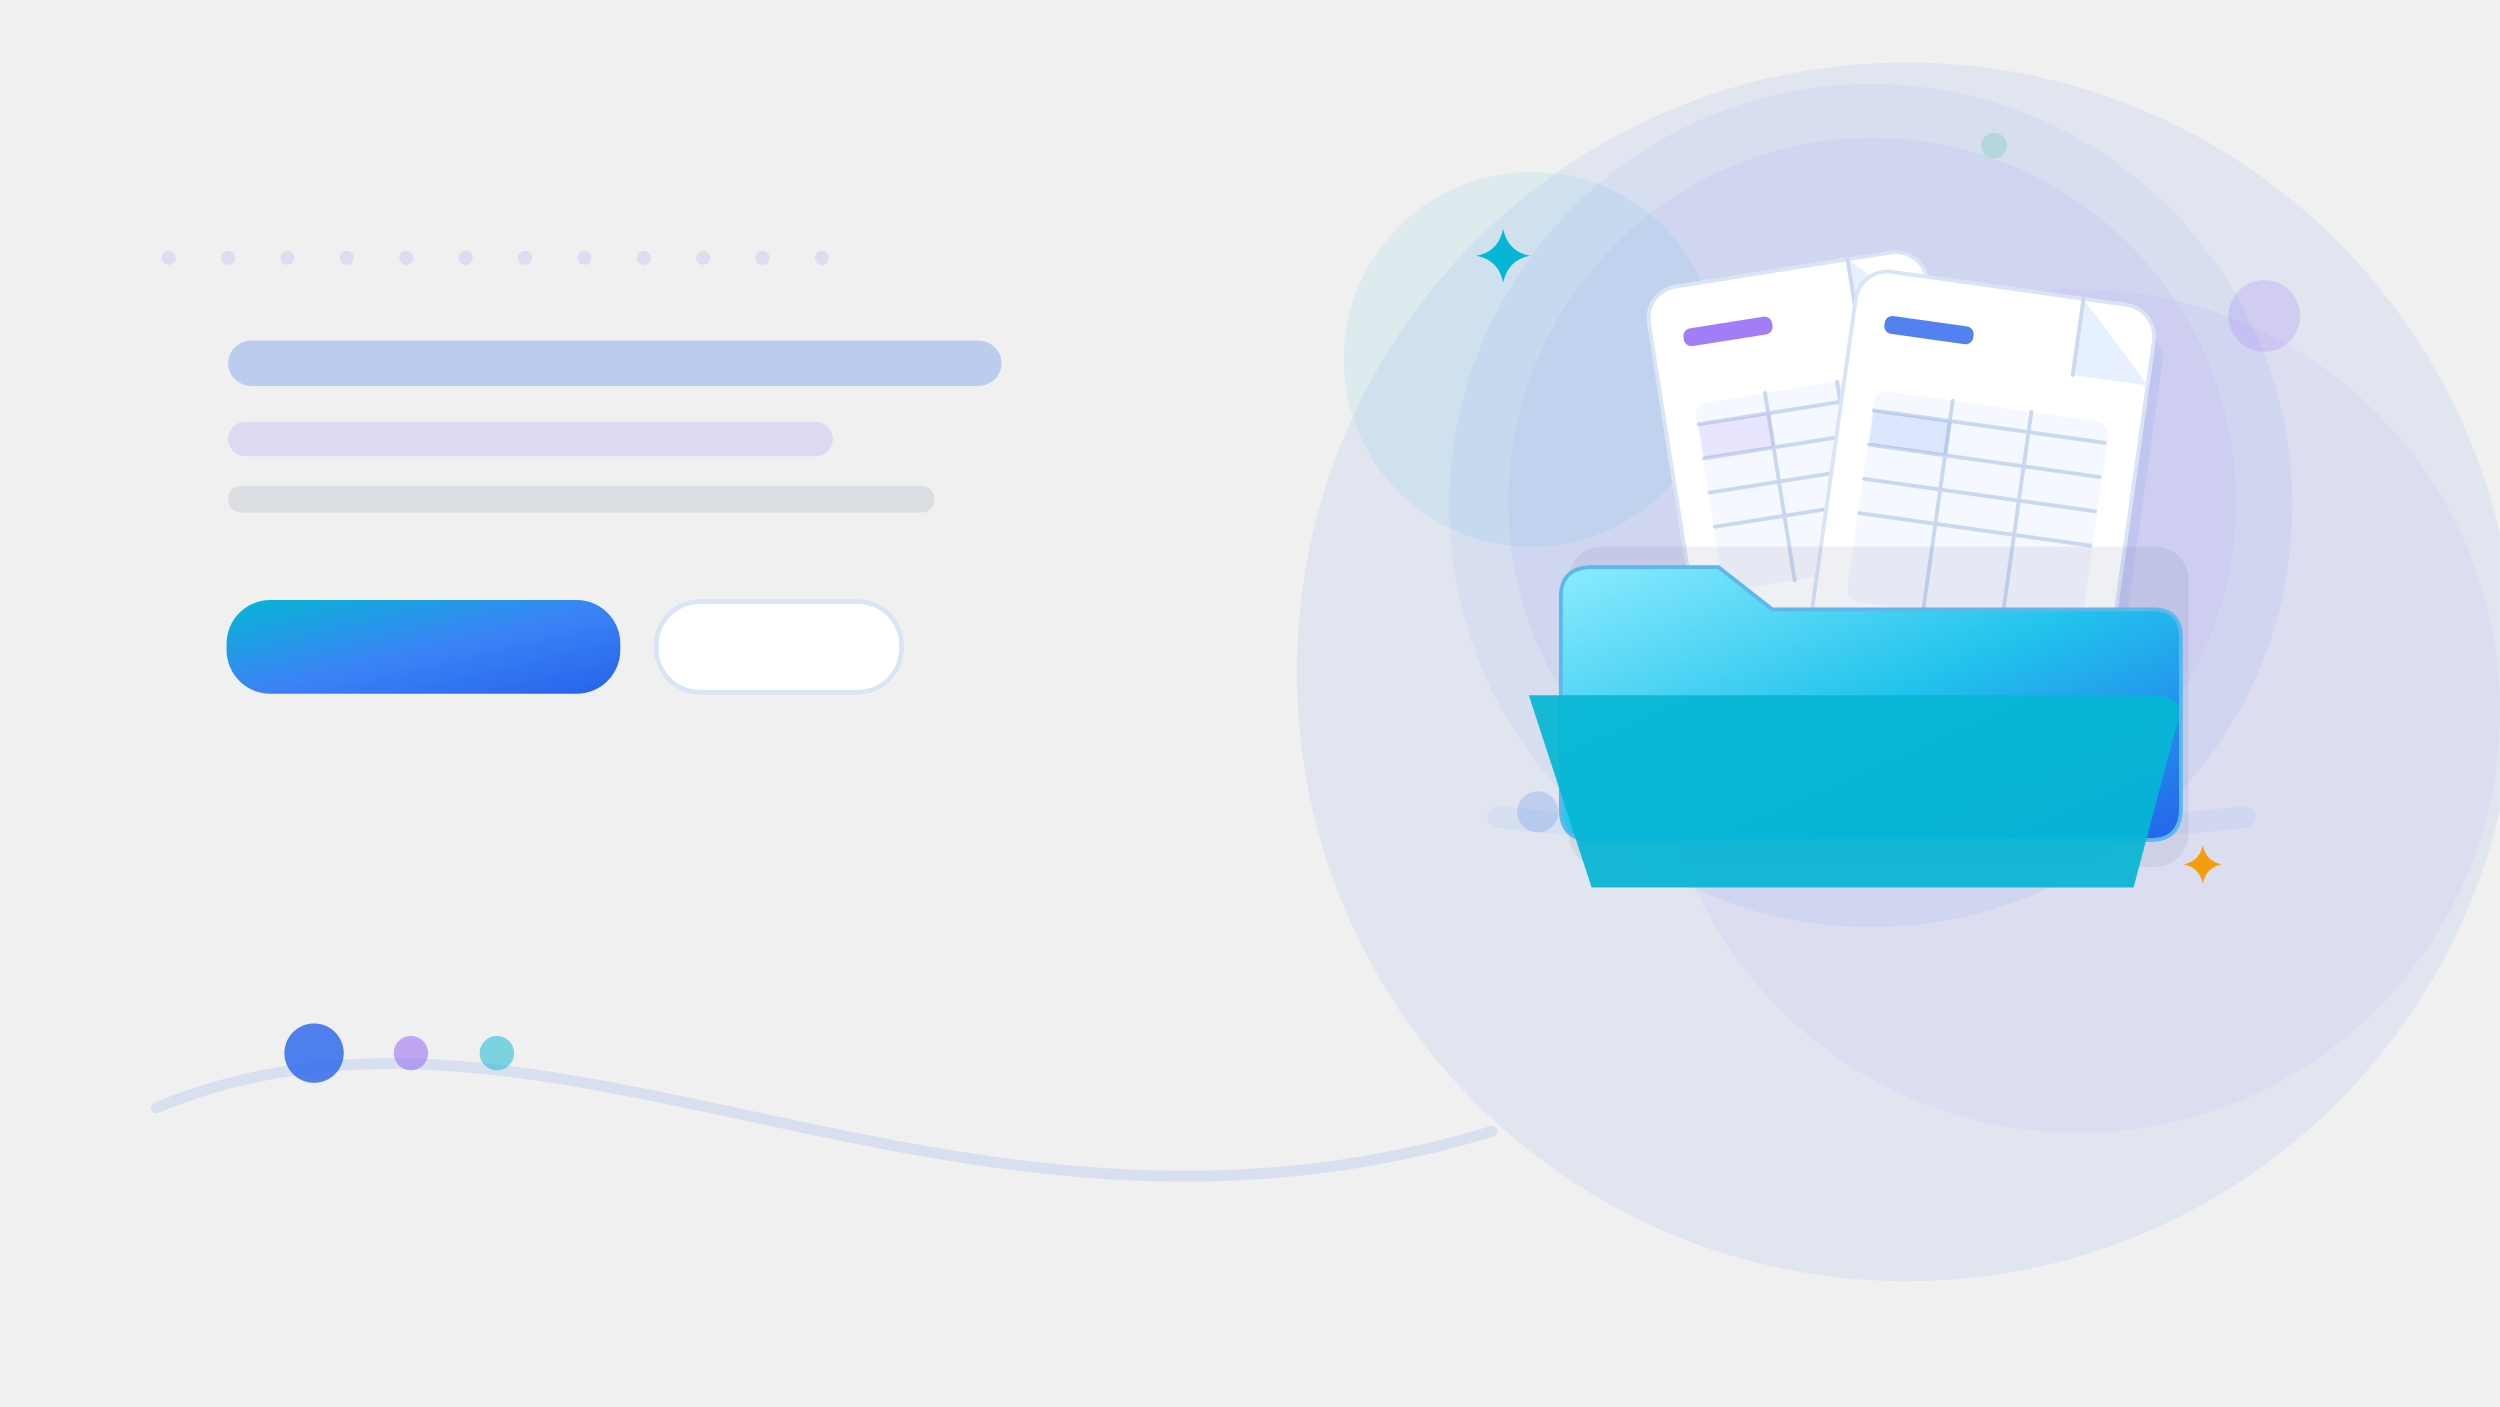
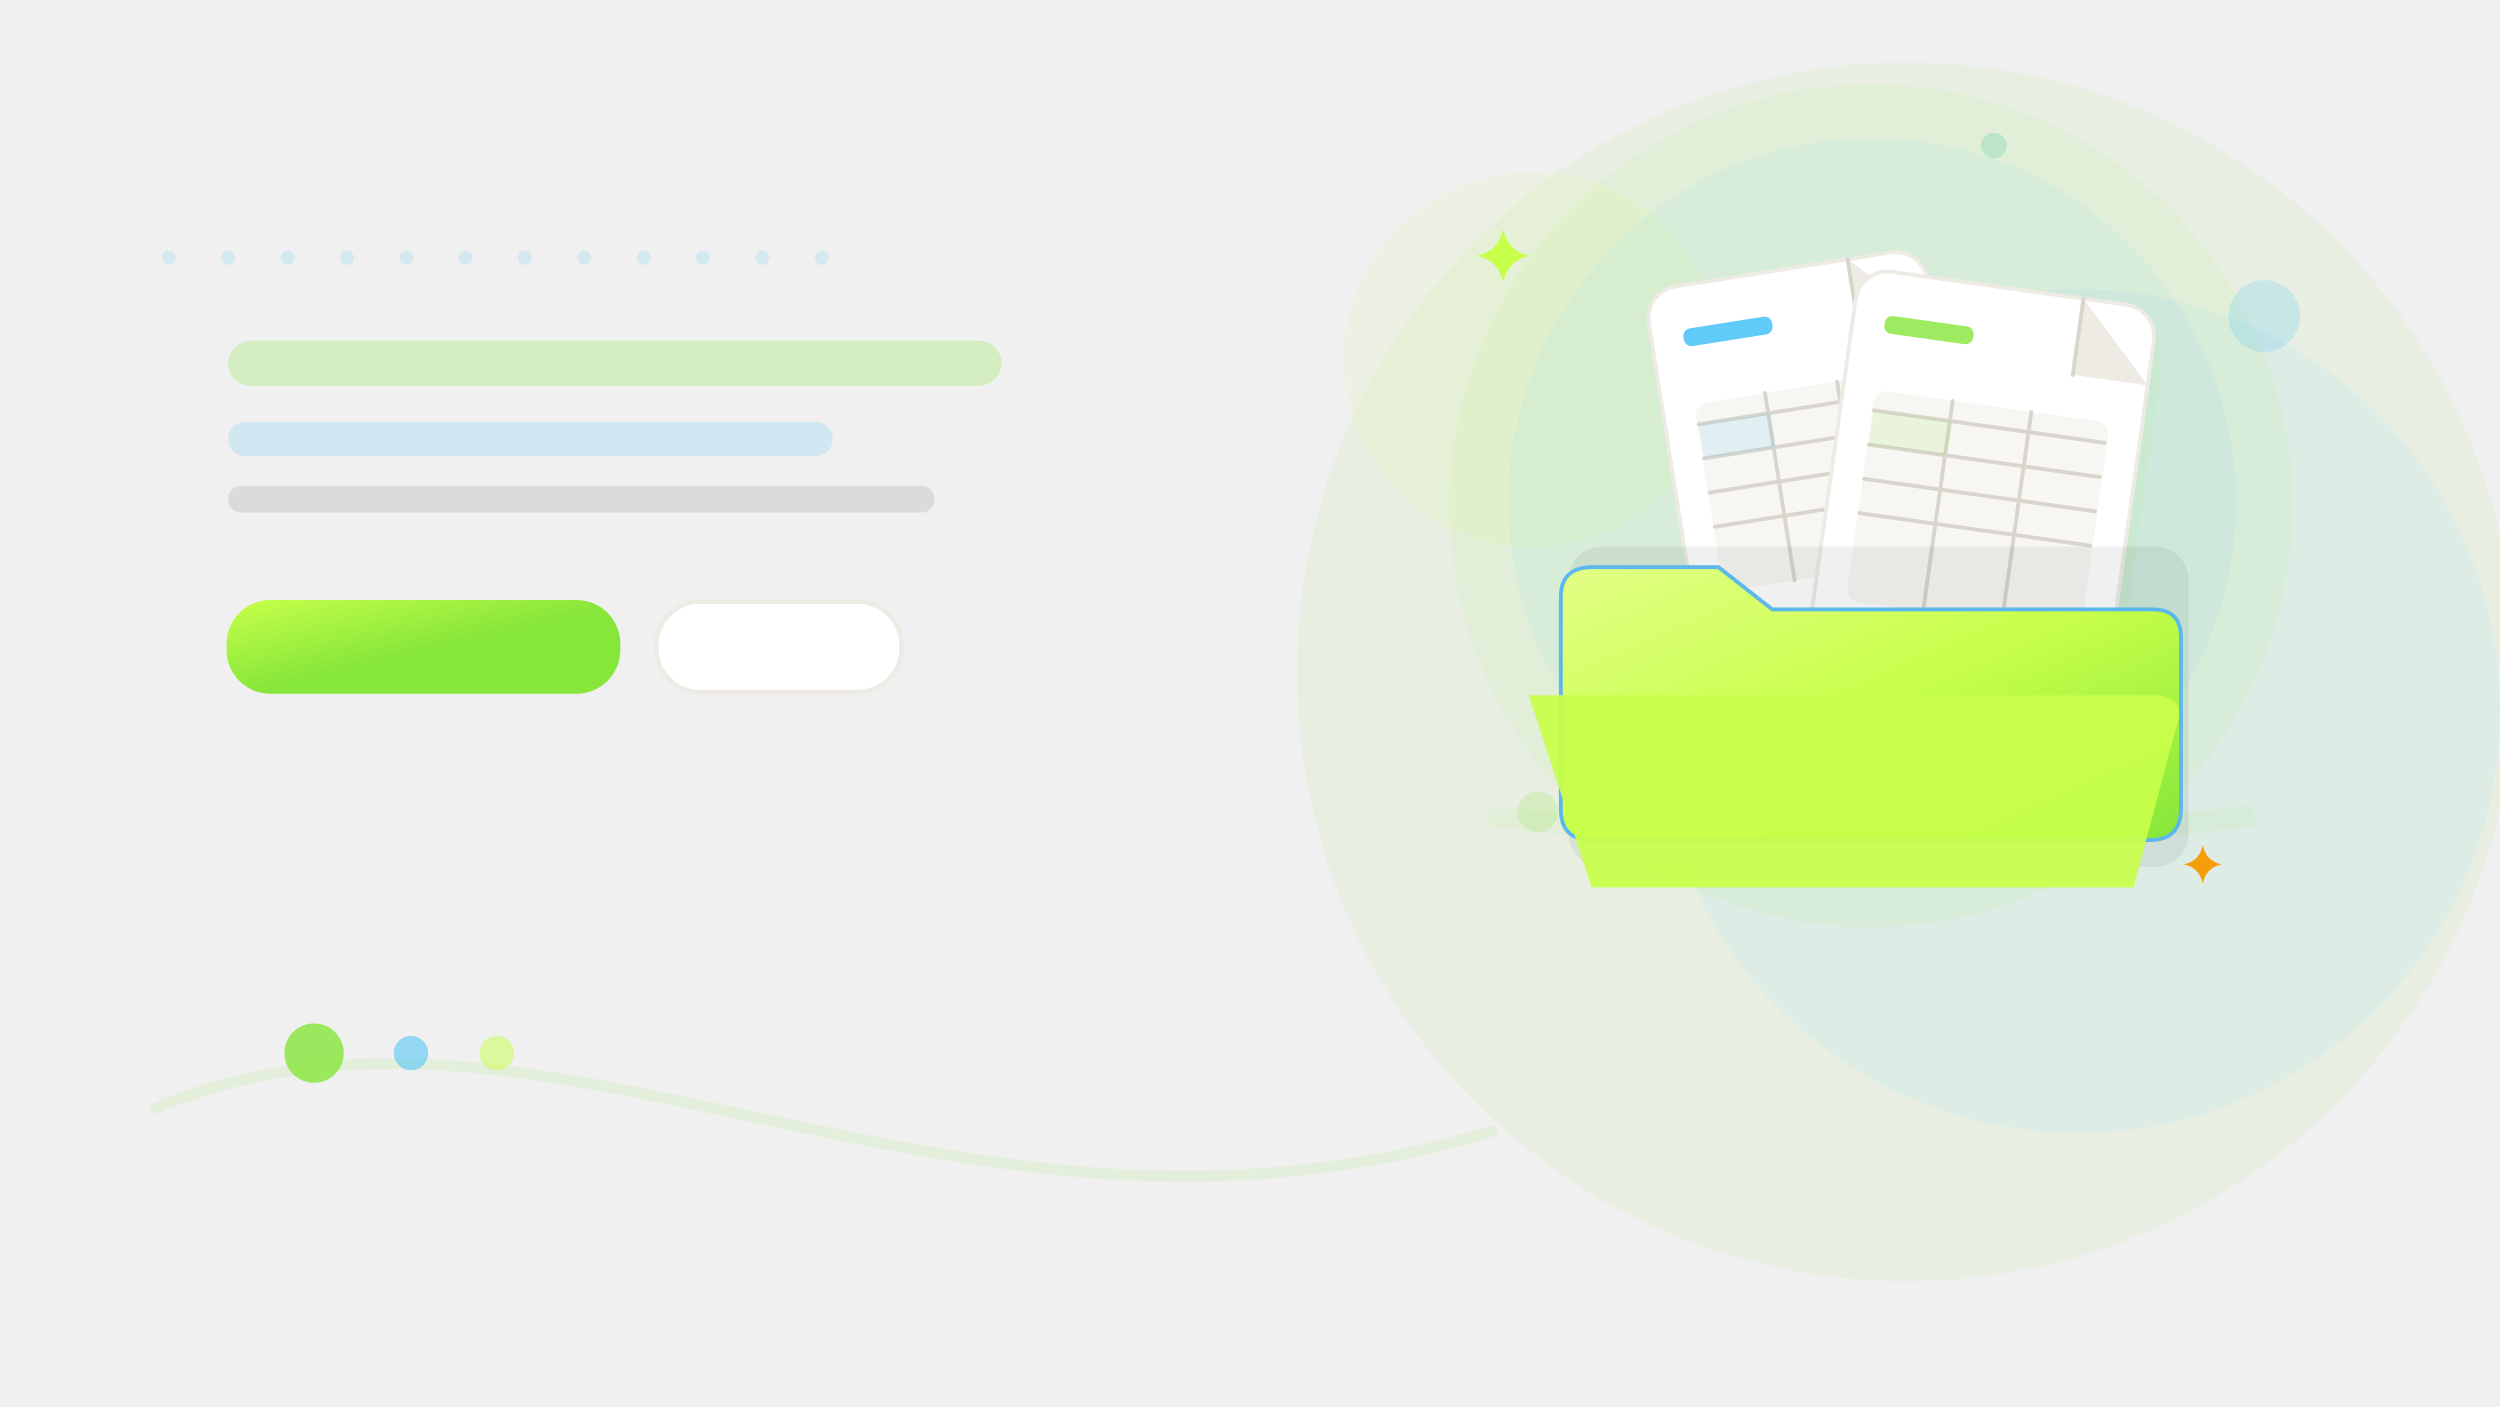
<svg xmlns="http://www.w3.org/2000/svg" width="1600" height="900" viewBox="0 0 1600 900" role="img" aria-label="Dytava: hero-empty-workspace">
  <defs>
    <linearGradient id="gradBlue" x1="0" y1="0" x2="1" y2="1">
-       <stop offset="0" stop-color="#06B6D4" />
-       <stop offset=".53" stop-color="#3B82F6" />
-       <stop offset="1" stop-color="#2563EB" />
+       <stop offset="0" stop-color="#C8FF4A" />
+       <stop offset=".53" stop-color="#86E63A" />
+       <stop offset="1" stop-color="#86E63A" />
    </linearGradient>
    <linearGradient id="gradPurple" x1="0" y1="0" x2="1" y2="1">
-       <stop offset="0" stop-color="#A78BFA" />
-       <stop offset="1" stop-color="#7C3AED" />
+       <stop offset="0" stop-color="#BAE6FD" />
+       <stop offset="1" stop-color="#38BDF8" />
    </linearGradient>
    <linearGradient id="gradCyan" x1="0" y1="0" x2="1" y2="1">
-       <stop offset="0" stop-color="#8CEBFF" />
-       <stop offset=".5" stop-color="#22C3EC" />
-       <stop offset="1" stop-color="#2563EB" />
+       <stop offset="0" stop-color="#E2FF85" />
+       <stop offset=".5" stop-color="#C8FF4A" />
+       <stop offset="1" stop-color="#86E63A" />
    </linearGradient>
    <linearGradient id="gradWhite" x1="0" y1="0" x2="1" y2="1">
      <stop offset="0" stop-color="#FFFFFF" />
-       <stop offset="1" stop-color="#EEF5FF" />
+       <stop offset="1" stop-color="#EDEBE4" />
    </linearGradient>
  </defs>
-   <circle cx="1220" cy="430" r="390" fill="#2563EB" opacity="0.075" stroke="none" stroke-width="0" />
-   <circle cx="1330" cy="455" r="270" fill="#8B5CF6" opacity="0.06" stroke="none" stroke-width="0" />
-   <circle cx="980" cy="230" r="120" fill="#06B6D4" opacity="0.08" stroke="none" stroke-width="0" />
-   <path d="M100 709C350 605 610 829 955 724" fill="none" stroke="#2563EB" stroke-width="7" stroke-linecap="round" stroke-linejoin="round" opacity="0.12" />
-   <circle cx="108" cy="165" r="4.5" fill="#8B5CF6" opacity="0.15" stroke="none" stroke-width="0" />
-   <circle cx="146" cy="165" r="4.5" fill="#8B5CF6" opacity="0.15" stroke="none" stroke-width="0" />
-   <circle cx="184" cy="165" r="4.5" fill="#8B5CF6" opacity="0.15" stroke="none" stroke-width="0" />
-   <circle cx="222" cy="165" r="4.5" fill="#8B5CF6" opacity="0.15" stroke="none" stroke-width="0" />
-   <circle cx="260" cy="165" r="4.5" fill="#8B5CF6" opacity="0.15" stroke="none" stroke-width="0" />
-   <circle cx="298" cy="165" r="4.5" fill="#8B5CF6" opacity="0.15" stroke="none" stroke-width="0" />
-   <circle cx="336" cy="165" r="4.5" fill="#8B5CF6" opacity="0.15" stroke="none" stroke-width="0" />
-   <circle cx="374" cy="165" r="4.5" fill="#8B5CF6" opacity="0.15" stroke="none" stroke-width="0" />
-   <circle cx="412" cy="165" r="4.5" fill="#8B5CF6" opacity="0.15" stroke="none" stroke-width="0" />
-   <circle cx="450" cy="165" r="4.5" fill="#8B5CF6" opacity="0.15" stroke="none" stroke-width="0" />
-   <circle cx="488" cy="165" r="4.5" fill="#8B5CF6" opacity="0.15" stroke="none" stroke-width="0" />
-   <circle cx="526" cy="165" r="4.5" fill="#8B5CF6" opacity="0.15" stroke="none" stroke-width="0" />
-   <rect x="146" y="218" width="495" height="29" rx="15" fill="#2563EB" stroke="none" stroke-width="0" opacity="0.26" />
-   <rect x="146" y="270" width="387" height="22" rx="11" fill="#8B5CF6" stroke="none" stroke-width="0" opacity="0.17" />
-   <rect x="146" y="311" width="452" height="17" rx="8" fill="#5E7095" stroke="none" stroke-width="0" opacity="0.15" />
+   <circle cx="1220" cy="430" r="390" fill="#86E63A" opacity="0.075" stroke="none" stroke-width="0" />
+   <circle cx="1330" cy="455" r="270" fill="#38BDF8" opacity="0.06" stroke="none" stroke-width="0" />
+   <circle cx="980" cy="230" r="120" fill="#C8FF4A" opacity="0.08" stroke="none" stroke-width="0" />
+   <path d="M100 709C350 605 610 829 955 724" fill="none" stroke="#86E63A" stroke-width="7" stroke-linecap="round" stroke-linejoin="round" opacity="0.12" />
+   <circle cx="108" cy="165" r="4.5" fill="#38BDF8" opacity="0.15" stroke="none" stroke-width="0" />
+   <circle cx="146" cy="165" r="4.5" fill="#38BDF8" opacity="0.15" stroke="none" stroke-width="0" />
+   <circle cx="184" cy="165" r="4.5" fill="#38BDF8" opacity="0.15" stroke="none" stroke-width="0" />
+   <circle cx="222" cy="165" r="4.5" fill="#38BDF8" opacity="0.15" stroke="none" stroke-width="0" />
+   <circle cx="260" cy="165" r="4.5" fill="#38BDF8" opacity="0.15" stroke="none" stroke-width="0" />
+   <circle cx="298" cy="165" r="4.5" fill="#38BDF8" opacity="0.15" stroke="none" stroke-width="0" />
+   <circle cx="336" cy="165" r="4.5" fill="#38BDF8" opacity="0.15" stroke="none" stroke-width="0" />
+   <circle cx="374" cy="165" r="4.5" fill="#38BDF8" opacity="0.15" stroke="none" stroke-width="0" />
+   <circle cx="412" cy="165" r="4.5" fill="#38BDF8" opacity="0.15" stroke="none" stroke-width="0" />
+   <circle cx="450" cy="165" r="4.5" fill="#38BDF8" opacity="0.15" stroke="none" stroke-width="0" />
+   <circle cx="488" cy="165" r="4.5" fill="#38BDF8" opacity="0.15" stroke="none" stroke-width="0" />
+   <circle cx="526" cy="165" r="4.5" fill="#38BDF8" opacity="0.15" stroke="none" stroke-width="0" />
+   <rect x="146" y="218" width="495" height="29" rx="15" fill="#86E63A" stroke="none" stroke-width="0" opacity="0.26" />
+   <rect x="146" y="270" width="387" height="22" rx="11" fill="#38BDF8" stroke="none" stroke-width="0" opacity="0.17" />
+   <rect x="146" y="311" width="452" height="17" rx="8" fill="#5F6B6D" stroke="none" stroke-width="0" opacity="0.15" />
  <rect x="145" y="384" width="252" height="60" rx="28" fill="url(#gradBlue)" stroke="none" stroke-width="0" opacity="1" />
-   <rect x="420" y="385" width="157" height="58" rx="28" fill="#FFFFFF" stroke="#D9E4F6" stroke-width="3" opacity="1" />
-   <circle cx="201" cy="674" r="19" fill="#2563EB" opacity="0.8" stroke="none" stroke-width="0" />
-   <circle cx="263" cy="674" r="11" fill="#8B5CF6" opacity="0.5" stroke="none" stroke-width="0" />
-   <circle cx="318" cy="674" r="11" fill="#06B6D4" opacity="0.5" stroke="none" stroke-width="0" />
+   <rect x="420" y="385" width="157" height="58" rx="28" fill="#FFFFFF" stroke="#EDEBE4" stroke-width="3" opacity="1" />
+   <circle cx="201" cy="674" r="19" fill="#86E63A" opacity="0.8" stroke="none" stroke-width="0" />
+   <circle cx="263" cy="674" r="11" fill="#38BDF8" opacity="0.5" stroke="none" stroke-width="0" />
+   <circle cx="318" cy="674" r="11" fill="#C8FF4A" opacity="0.5" stroke="none" stroke-width="0" />
  <g transform="translate(780 -70) scale(.82)">
-     <circle cx="509" cy="480" r="329" fill="#2563EB" opacity="0.06" stroke="none" stroke-width="0" />
-     <circle cx="510" cy="477" r="284" fill="#8B5CF6" opacity="0.06" stroke="none" stroke-width="0" />
-     <path d="M218 723Q501 756 801 723" fill="none" stroke="#3B82F6" stroke-width="17" stroke-linecap="round" stroke-linejoin="round" opacity="0.07" />
-     <path d="M222 264 Q225.78 281.85 243 285 Q225.78 288.15 222 306 Q218.22 288.15 201 285 Q218.22 281.85 222 264Z" fill="#06B6D4" stroke="none" stroke-width="0" stroke-linecap="round" stroke-linejoin="round" opacity="1" />
-     <circle cx="816" cy="332" r="28" fill="#8B5CF6" opacity="0.18" stroke="none" stroke-width="0" />
+     <circle cx="509" cy="480" r="329" fill="#86E63A" opacity="0.06" stroke="none" stroke-width="0" />
+     <circle cx="510" cy="477" r="284" fill="#38BDF8" opacity="0.06" stroke="none" stroke-width="0" />
+     <path d="M218 723Q501 756 801 723" fill="none" stroke="#86E63A" stroke-width="17" stroke-linecap="round" stroke-linejoin="round" opacity="0.07" />
+     <path d="M222 264 Q225.78 281.85 243 285 Q225.78 288.15 222 306 Q218.22 288.15 201 285 Q218.22 281.85 222 264Z" fill="#C8FF4A" stroke="none" stroke-width="0" stroke-linecap="round" stroke-linejoin="round" opacity="1" />
+     <circle cx="816" cy="332" r="28" fill="#38BDF8" opacity="0.18" stroke="none" stroke-width="0" />
    <path d="M768 745 Q770.7 757.75 783 760 Q770.7 762.25 768 775 Q765.3 762.25 753 760 Q765.3 757.75 768 745Z" fill="#F59E0B" stroke="none" stroke-width="0" stroke-linecap="round" stroke-linejoin="round" opacity="1" />
-     <circle cx="249" cy="719" r="16" fill="#2563EB" opacity="0.18" stroke="none" stroke-width="0" />
+     <circle cx="249" cy="719" r="16" fill="#86E63A" opacity="0.18" stroke="none" stroke-width="0" />
    <circle cx="605" cy="199" r="10" fill="#10B981" opacity="0.18" stroke="none" stroke-width="0" />
    <g>
      <g transform="rotate(-9 462.0 432.0)">
-         <rect x="361" y="310" width="220" height="276" rx="26" fill="#2563EB" stroke="none" stroke-width="0" opacity="0.075" />
-         <rect x="352" y="294" width="220" height="276" rx="25" fill="white" stroke="#D9E4F6" stroke-width="3" opacity="1" />
-         <path d="M513 294L572 354H513Z" fill="#E7F0FF" stroke="none" stroke-width="0" stroke-linecap="round" stroke-linejoin="round" opacity="1" />
-         <path d="M513 294 L513 354" stroke="#CCD9EE" stroke-width="3" stroke-linecap="round" opacity="1" fill="none" />
-         <rect x="377" y="328" width="70" height="14" rx="6" fill="#8B5CF6" stroke="none" stroke-width="0" opacity="0.8" />
-         <rect x="377" y="387" width="170" height="148" rx="10" fill="#F5F8FF" stroke="none" stroke-width="0" opacity="1" />
-         <path d="M378 403 L545 403" stroke="#CAD8EF" stroke-width="3" stroke-linecap="round" opacity="1" fill="none" />
-         <path d="M378 430 L545 430" stroke="#CAD8EF" stroke-width="3" stroke-linecap="round" opacity="1" fill="none" />
-         <path d="M378 457 L545 457" stroke="#CAD8EF" stroke-width="3" stroke-linecap="round" opacity="1" fill="none" />
-         <path d="M378 484 L545 484" stroke="#CAD8EF" stroke-width="3" stroke-linecap="round" opacity="1" fill="none" />
-         <path d="M433 387 L433 535" stroke="#CAD8EF" stroke-width="3" stroke-linecap="round" opacity="1" fill="none" />
-         <path d="M490 387 L490 535" stroke="#CAD8EF" stroke-width="3" stroke-linecap="round" opacity="1" fill="none" />
-         <rect x="378" y="403" width="56.667" height="27" rx="0" fill="#8B5CF6" stroke="none" stroke-width="0" opacity="0.12" />
+         <rect x="361" y="310" width="220" height="276" rx="26" fill="#86E63A" stroke="none" stroke-width="0" opacity="0.075" />
+         <rect x="352" y="294" width="220" height="276" rx="25" fill="white" stroke="#EDEBE4" stroke-width="3" opacity="1" />
+         <path d="M513 294L572 354H513Z" fill="#EDEBE4" stroke="none" stroke-width="0" stroke-linecap="round" stroke-linejoin="round" opacity="1" />
+         <path d="M513 294 L513 354" stroke="#D8D5CC" stroke-width="3" stroke-linecap="round" opacity="1" fill="none" />
+         <rect x="377" y="328" width="70" height="14" rx="6" fill="#38BDF8" stroke="none" stroke-width="0" opacity="0.8" />
+         <rect x="377" y="387" width="170" height="148" rx="10" fill="#F7F6F2" stroke="none" stroke-width="0" opacity="1" />
+         <path d="M378 403 L545 403" stroke="#D8D5CC" stroke-width="3" stroke-linecap="round" opacity="1" fill="none" />
+         <path d="M378 430 L545 430" stroke="#D8D5CC" stroke-width="3" stroke-linecap="round" opacity="1" fill="none" />
+         <path d="M378 457 L545 457" stroke="#D8D5CC" stroke-width="3" stroke-linecap="round" opacity="1" fill="none" />
+         <path d="M378 484 L545 484" stroke="#D8D5CC" stroke-width="3" stroke-linecap="round" opacity="1" fill="none" />
+         <path d="M433 387 L433 535" stroke="#D8D5CC" stroke-width="3" stroke-linecap="round" opacity="1" fill="none" />
+         <path d="M490 387 L490 535" stroke="#D8D5CC" stroke-width="3" stroke-linecap="round" opacity="1" fill="none" />
+         <rect x="378" y="403" width="56.667" height="27" rx="0" fill="#38BDF8" stroke="none" stroke-width="0" opacity="0.12" />
      </g>
    </g>
    <g>
      <g transform="rotate(8 596.5 456.0)">
-         <rect x="488" y="325" width="235" height="294" rx="26" fill="#2563EB" stroke="none" stroke-width="0" opacity="0.075" />
-         <rect x="479" y="309" width="235" height="294" rx="25" fill="white" stroke="#D9E4F6" stroke-width="3" opacity="1" />
-         <path d="M655 309L714 369H655Z" fill="#E7F0FF" stroke="none" stroke-width="0" stroke-linecap="round" stroke-linejoin="round" opacity="1" />
-         <path d="M655 309 L655 369" stroke="#CCD9EE" stroke-width="3" stroke-linecap="round" opacity="1" fill="none" />
-         <rect x="504" y="343" width="70" height="14" rx="6" fill="#2563EB" stroke="none" stroke-width="0" opacity="0.8" />
-         <rect x="504" y="402" width="185" height="166" rx="10" fill="#F5F8FF" stroke="none" stroke-width="0" opacity="1" />
-         <path d="M505 418 L687 418" stroke="#CAD8EF" stroke-width="3" stroke-linecap="round" opacity="1" fill="none" />
-         <path d="M505 445 L687 445" stroke="#CAD8EF" stroke-width="3" stroke-linecap="round" opacity="1" fill="none" />
-         <path d="M505 472 L687 472" stroke="#CAD8EF" stroke-width="3" stroke-linecap="round" opacity="1" fill="none" />
-         <path d="M505 499 L687 499" stroke="#CAD8EF" stroke-width="3" stroke-linecap="round" opacity="1" fill="none" />
-         <path d="M565 402 L565 568" stroke="#CAD8EF" stroke-width="3" stroke-linecap="round" opacity="1" fill="none" />
-         <path d="M627 402 L627 568" stroke="#CAD8EF" stroke-width="3" stroke-linecap="round" opacity="1" fill="none" />
-         <rect x="505" y="418" width="61.667" height="27" rx="0" fill="#2563EB" stroke="none" stroke-width="0" opacity="0.12" />
+         <rect x="488" y="325" width="235" height="294" rx="26" fill="#86E63A" stroke="none" stroke-width="0" opacity="0.075" />
+         <rect x="479" y="309" width="235" height="294" rx="25" fill="white" stroke="#EDEBE4" stroke-width="3" opacity="1" />
+         <path d="M655 309L714 369H655Z" fill="#EDEBE4" stroke="none" stroke-width="0" stroke-linecap="round" stroke-linejoin="round" opacity="1" />
+         <path d="M655 309 L655 369" stroke="#D8D5CC" stroke-width="3" stroke-linecap="round" opacity="1" fill="none" />
+         <rect x="504" y="343" width="70" height="14" rx="6" fill="#86E63A" stroke="none" stroke-width="0" opacity="0.8" />
+         <rect x="504" y="402" width="185" height="166" rx="10" fill="#F7F6F2" stroke="none" stroke-width="0" opacity="1" />
+         <path d="M505 418 L687 418" stroke="#D8D5CC" stroke-width="3" stroke-linecap="round" opacity="1" fill="none" />
+         <path d="M505 445 L687 445" stroke="#D8D5CC" stroke-width="3" stroke-linecap="round" opacity="1" fill="none" />
+         <path d="M505 472 L687 472" stroke="#D8D5CC" stroke-width="3" stroke-linecap="round" opacity="1" fill="none" />
+         <path d="M505 499 L687 499" stroke="#D8D5CC" stroke-width="3" stroke-linecap="round" opacity="1" fill="none" />
+         <path d="M565 402 L565 568" stroke="#D8D5CC" stroke-width="3" stroke-linecap="round" opacity="1" fill="none" />
+         <path d="M627 402 L627 568" stroke="#D8D5CC" stroke-width="3" stroke-linecap="round" opacity="1" fill="none" />
+         <rect x="505" y="418" width="61.667" height="27" rx="0" fill="#86E63A" stroke="none" stroke-width="0" opacity="0.12" />
      </g>
    </g>
-     <rect x="273" y="512" width="484" height="250" rx="26" fill="#142253" stroke="none" stroke-width="0" opacity="0.07" />
+     <rect x="273" y="512" width="484" height="250" rx="26" fill="#0F1A1C" stroke="none" stroke-width="0" opacity="0.07" />
    <path d="M267 551Q267 528 292 528H390L432 561H729Q751 561 751 583V716Q751 741 727 741H291Q267 741 267 717Z" fill="url(#gradCyan)" stroke="#5CB8EB" stroke-width="3" stroke-linecap="round" stroke-linejoin="round" opacity="1" />
-     <path d="M242 628H729Q757 628 747 654L714 778H291Z" fill="#06B6D4" stroke="none" stroke-width="0" stroke-linecap="round" stroke-linejoin="round" opacity="0.93" />
+     <path d="M242 628H729Q757 628 747 654L714 778H291Z" fill="#C8FF4A" stroke="none" stroke-width="0" stroke-linecap="round" stroke-linejoin="round" opacity="0.93" />
  </g>
</svg>
